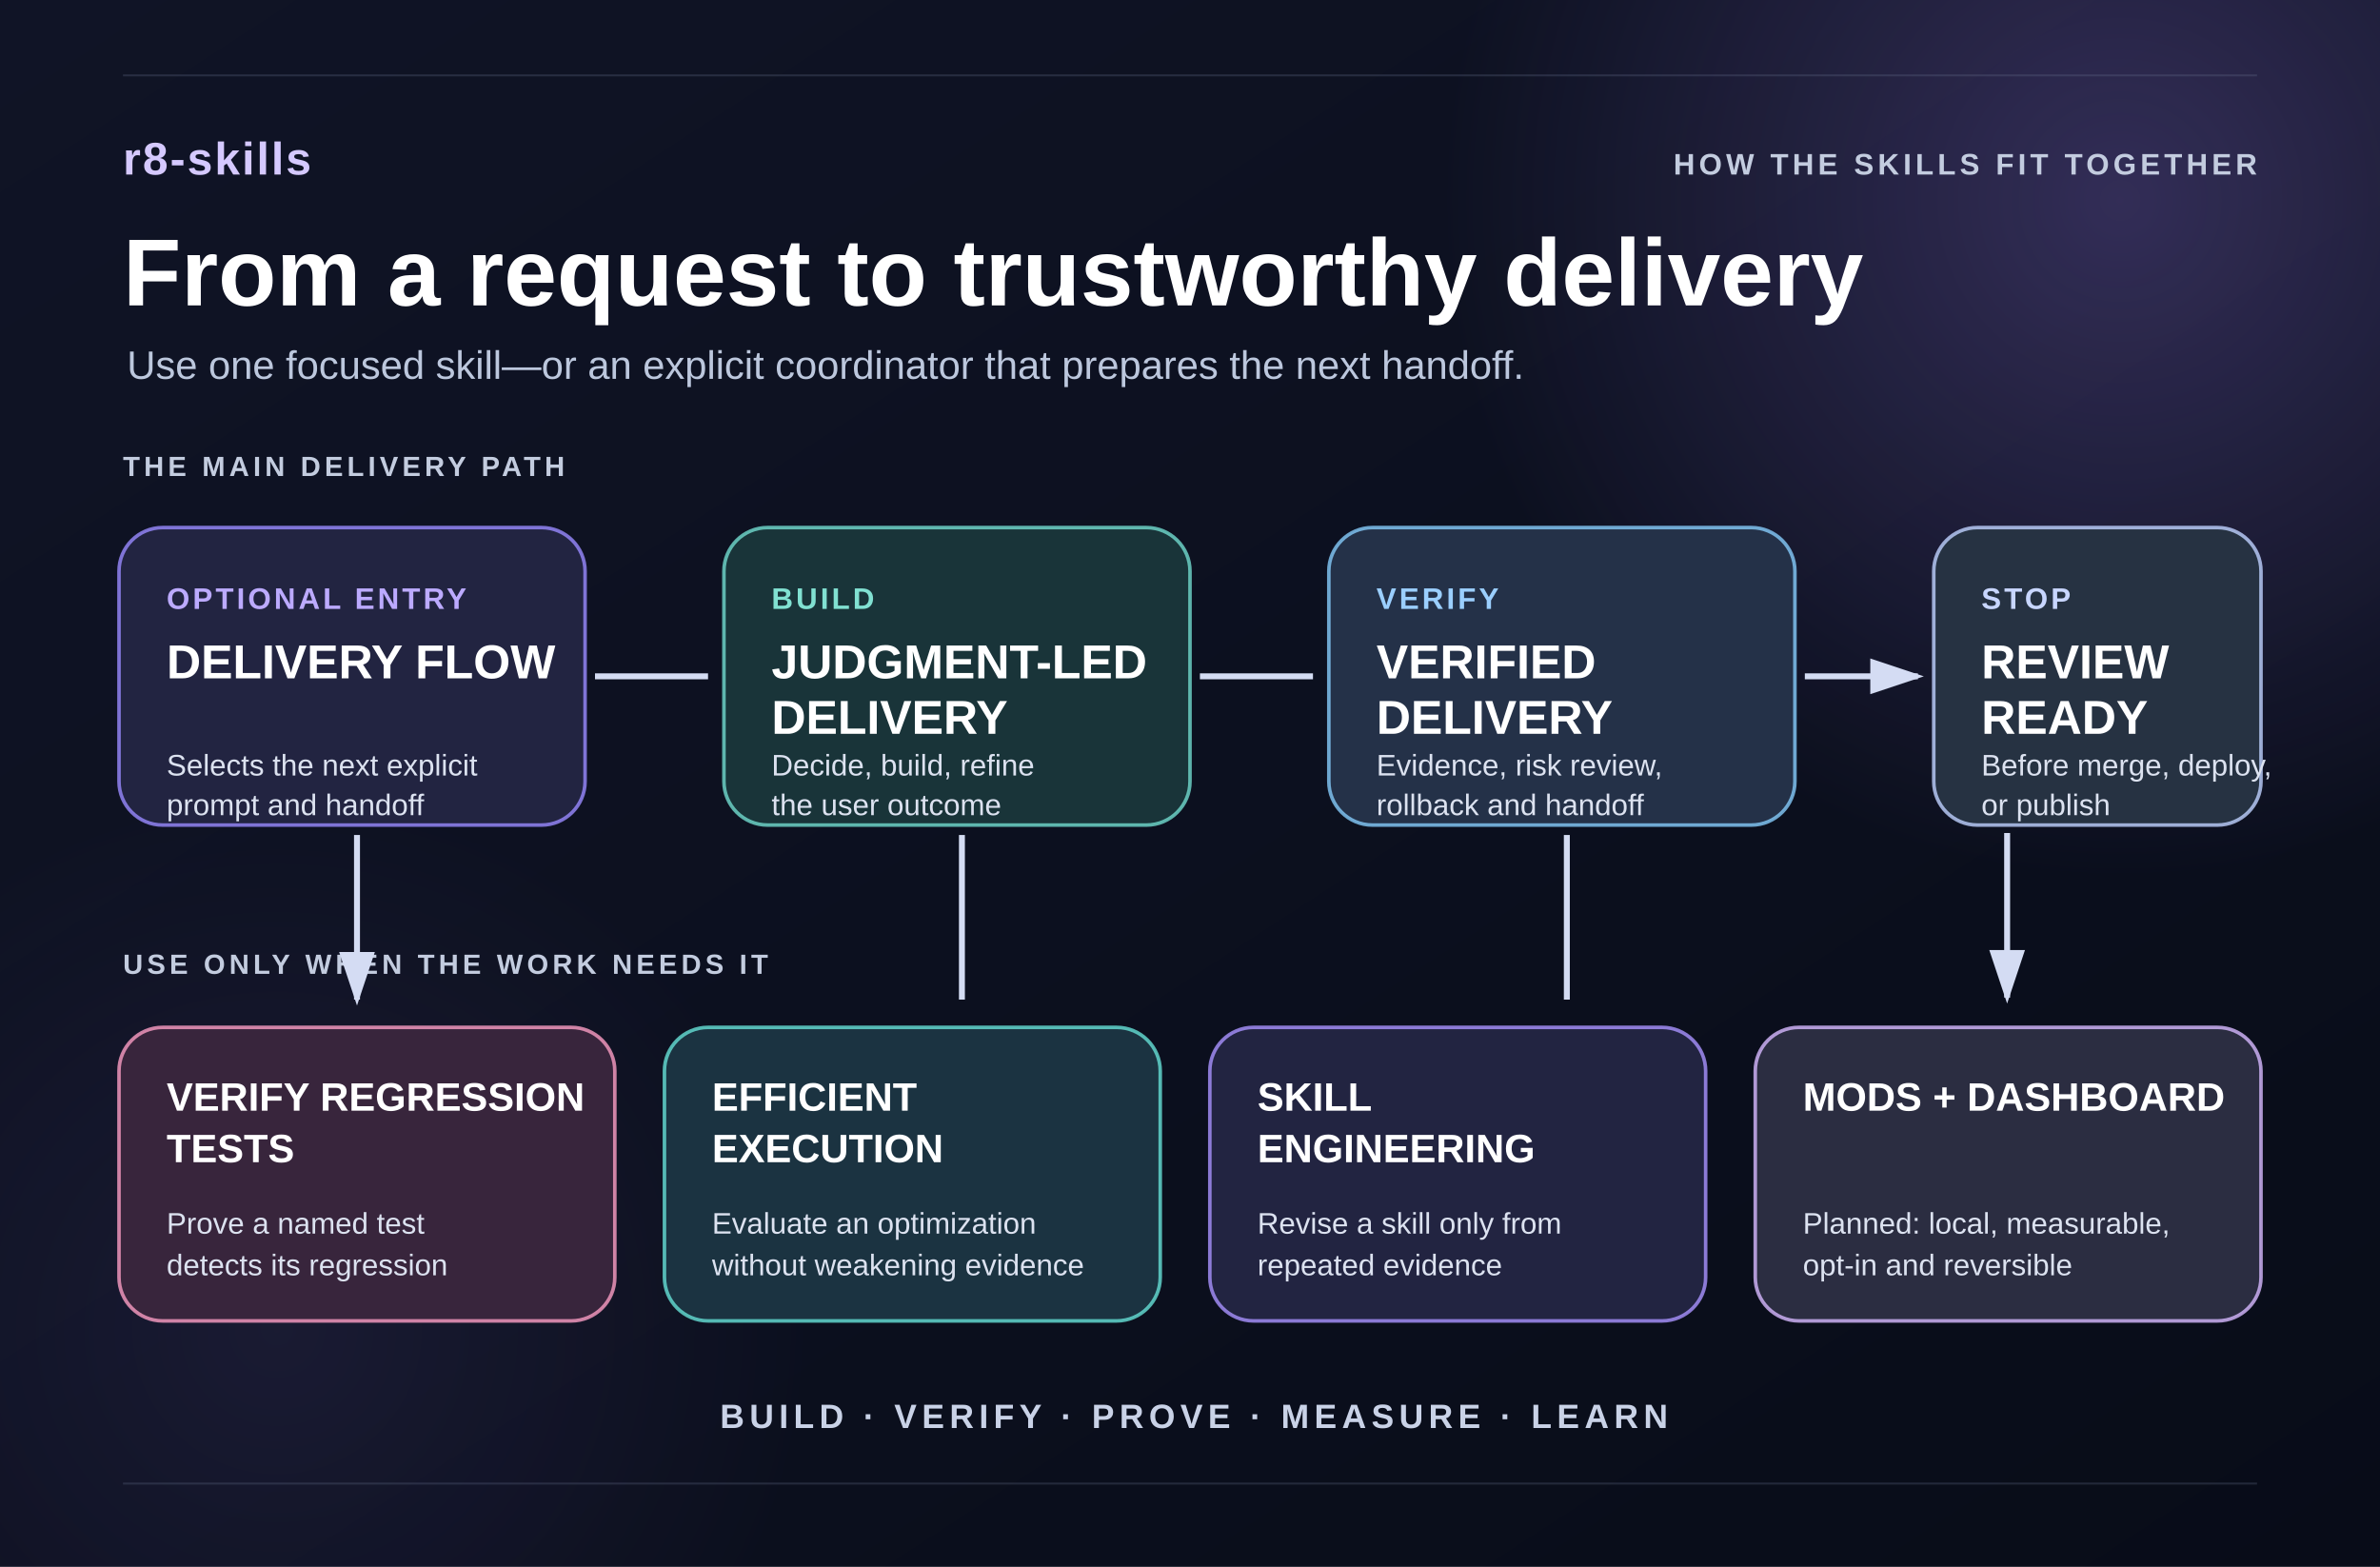
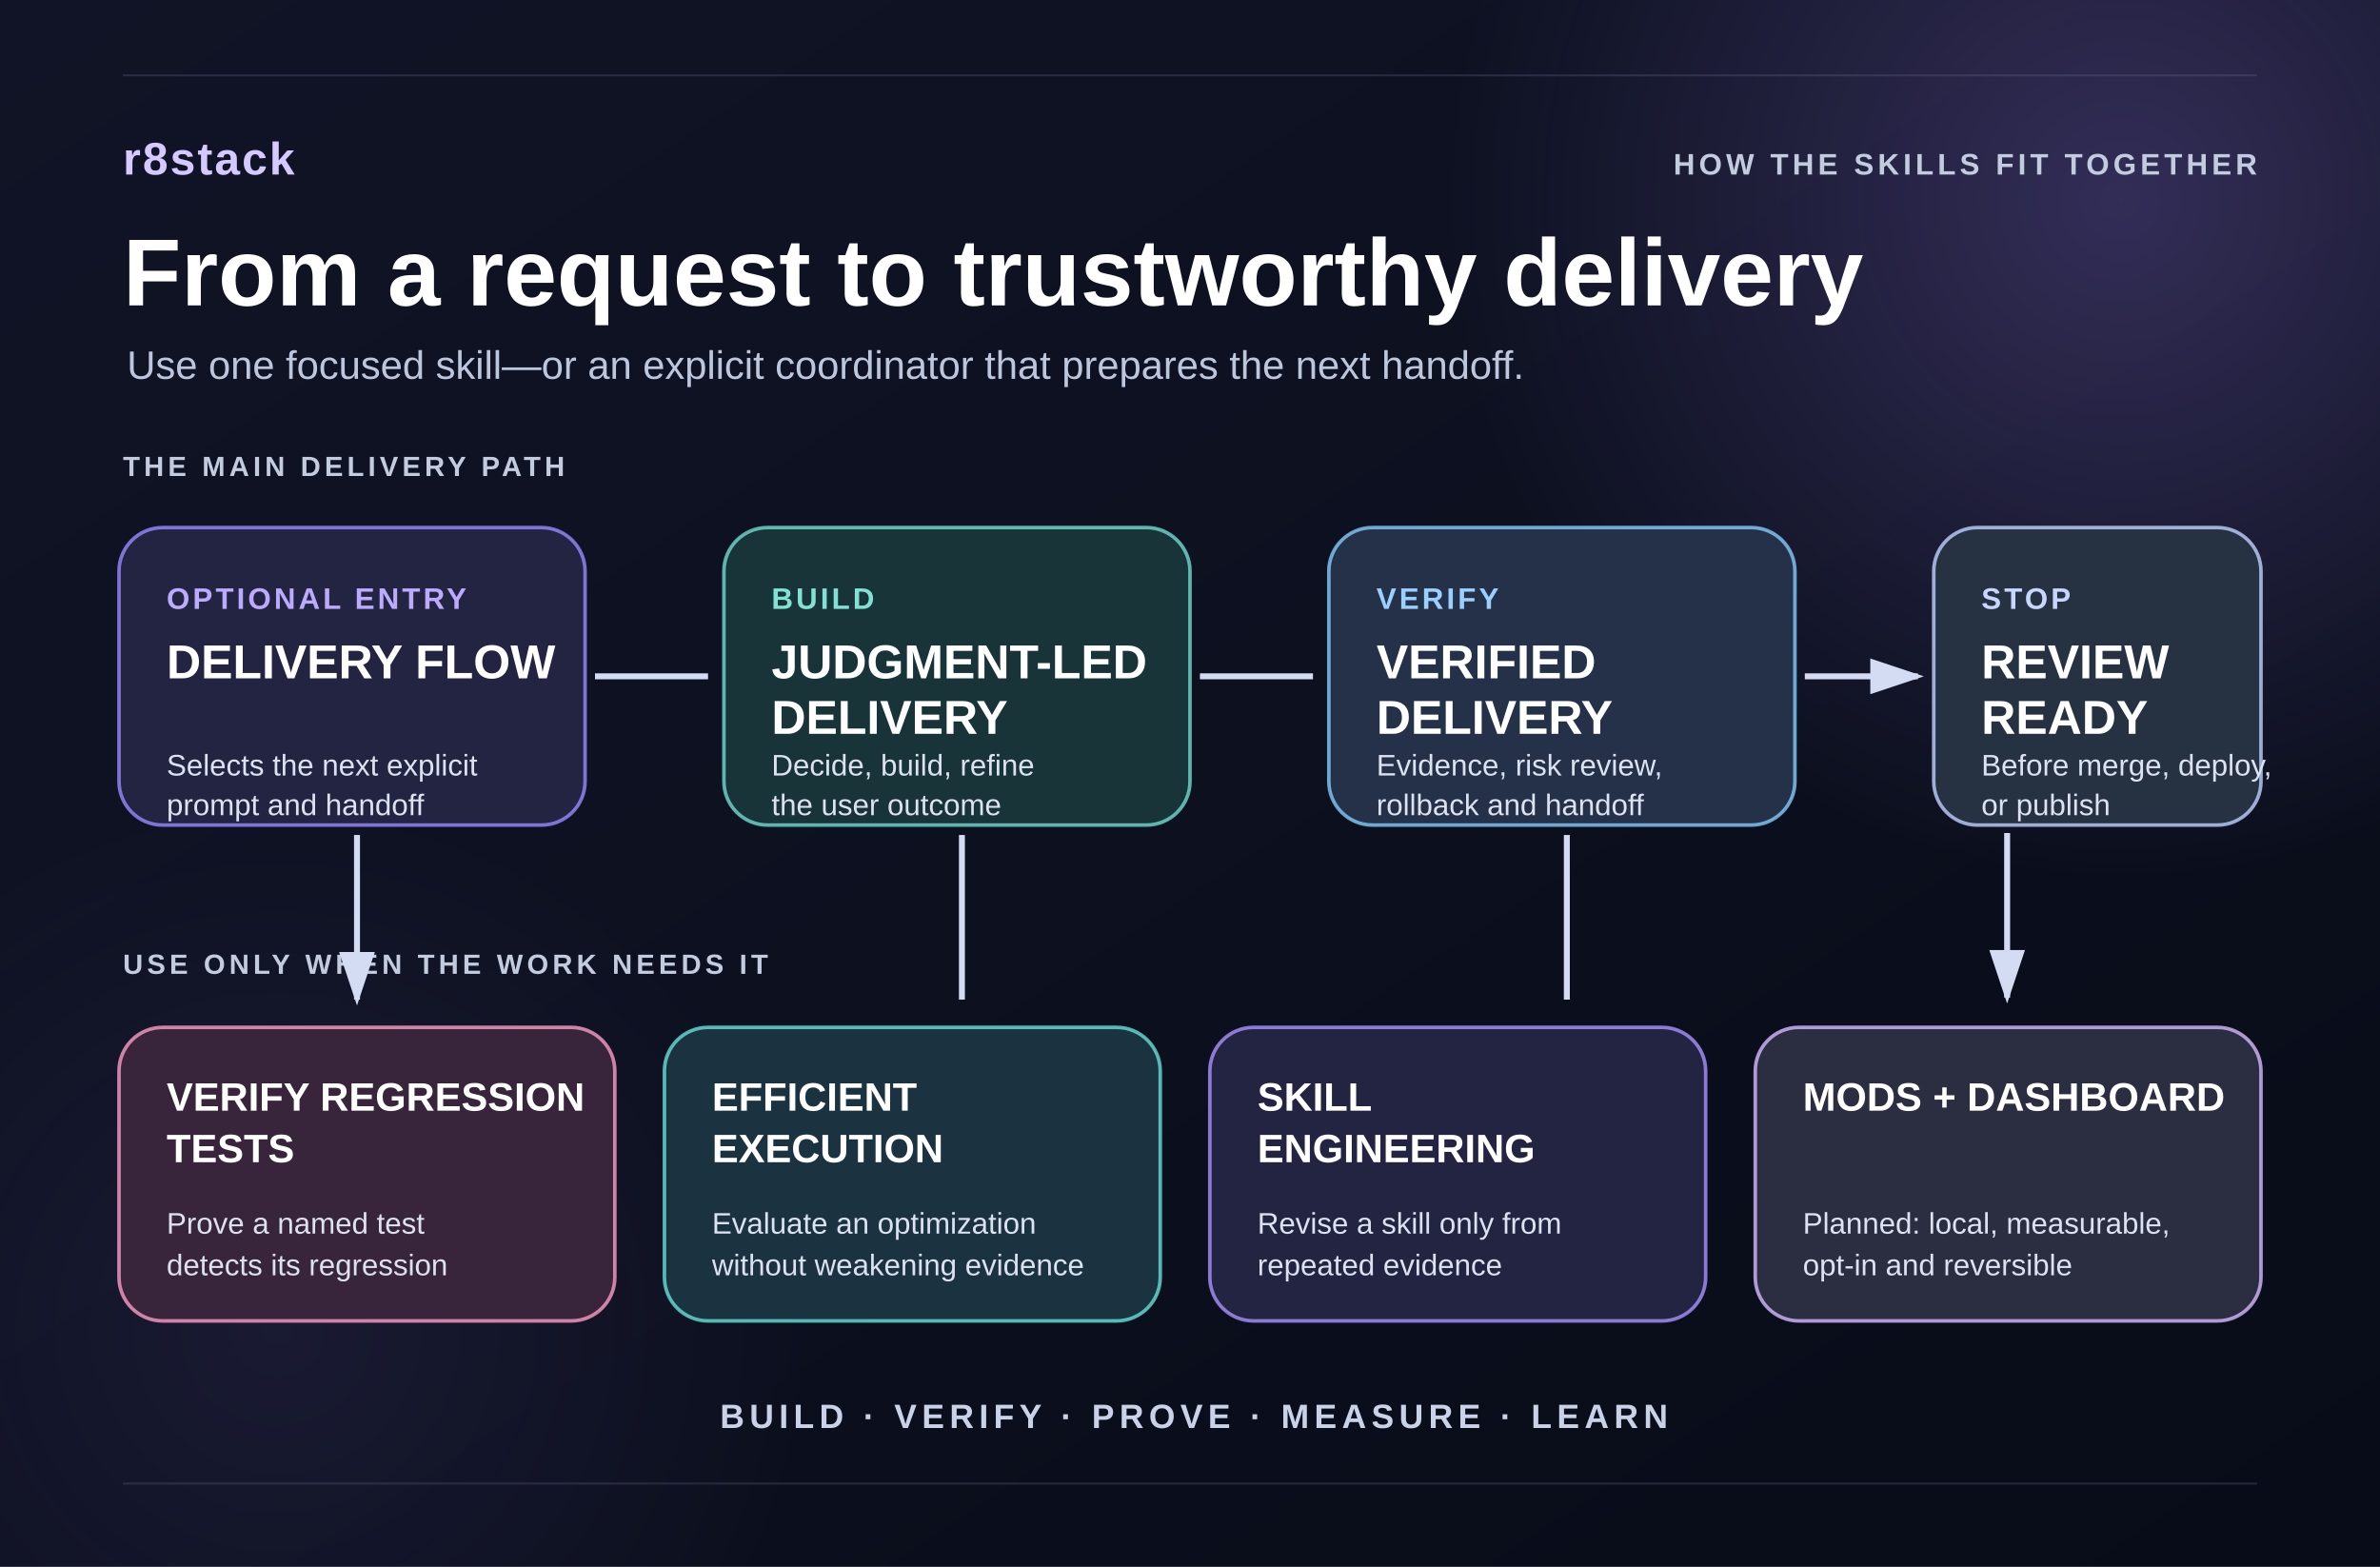
<svg xmlns="http://www.w3.org/2000/svg" viewBox="0 0 1200 790" width="1200" height="790" role="img" aria-labelledby="title description">
  <defs>
    <linearGradient id="background" x1="0" y1="0" x2="1" y2="1">
      <stop offset="0%" stop-color="#101426" />
      <stop offset="100%" stop-color="#080c18" />
    </linearGradient>
    <linearGradient id="edge" x1="0" y1="0" x2="1" y2="1">
      <stop offset="0%" stop-color="#a786ff" />
      <stop offset="50%" stop-color="#f692c8" />
      <stop offset="100%" stop-color="#65dfd6" />
    </linearGradient>
    <radialGradient id="glow">
      <stop offset="0%" stop-color="#a786ff" stop-opacity=".25" />
      <stop offset="100%" stop-color="#a786ff" stop-opacity="0" />
    </radialGradient>
    <marker id="arrow" markerWidth="10" markerHeight="10" refX="8" refY="3" orient="auto">
      <path d="M0 0L9 3L0 6Z" fill="#d4dcf3" />
    </marker>
  </defs>
  <rect width="1200" height="790" fill="url(#background)" />
  <circle cx="1070" cy="100" r="345" fill="url(#glow)" />
  <circle cx="140" cy="670" r="270" fill="url(#glow)" opacity=".35" />
  <path d="M62 38h1076M62 748h1076" stroke="#64708c" stroke-opacity=".28" />
-   <text x="62" y="88" fill="#d5c9ff" font-size="23" font-family="Arial,Helvetica,sans-serif" letter-spacing="1" font-weight="700">r8-skills</text>
+   <text x="62" y="88" fill="#d5c9ff" font-size="23" font-family="Arial,Helvetica,sans-serif" letter-spacing="1" font-weight="700">r8stack</text>
  <text x="1138" y="88" fill="#c3ccdf" text-anchor="end" font-size="15" font-family="Arial,Helvetica,sans-serif" letter-spacing="2" font-weight="700">HOW THE SKILLS FIT TOGETHER</text>
  <text x="62" y="154" fill="#ffffff" font-size="48" font-family="Arial,Helvetica,sans-serif" font-weight="800">From a request to trustworthy delivery</text>
  <text x="64" y="191" fill="#bcc7dd" font-size="20" font-family="Arial,Helvetica,sans-serif">Use one focused skill—or an explicit coordinator that prepares the next handoff.</text>
  <text x="62" y="240" fill="#c3ccdf" font-size="14" font-family="Arial,Helvetica,sans-serif" letter-spacing="2" font-weight="700">THE MAIN DELIVERY PATH</text>
  <g stroke-width="1.8">
    <rect x="60" y="266" width="235" height="150" rx="22" fill="#222441" stroke="#9889ff" stroke-opacity=".8" />
    <rect x="365" y="266" width="235" height="150" rx="22" fill="#193439" stroke="#71dbce" stroke-opacity=".8" />
    <rect x="670" y="266" width="235" height="150" rx="22" fill="#243148" stroke="#85cafa" stroke-opacity=".8" />
    <rect x="975" y="266" width="165" height="150" rx="22" fill="#263242" stroke="#bed1ff" stroke-opacity=".8" />
  </g>
  <g font-family="Arial,Helvetica,sans-serif" font-weight="800">
    <text x="84" y="307" fill="#bcaaff" font-size="15" letter-spacing="1.5">OPTIONAL ENTRY</text>
    <text x="84" y="342" fill="#fff" font-size="24">DELIVERY FLOW</text>
    <text x="389" y="307" fill="#81e1d2" font-size="15" letter-spacing="1.5">BUILD</text>
    <text x="389" y="342" fill="#fff" font-size="24">JUDGMENT-LED</text>
    <text x="389" y="370" fill="#fff" font-size="24">DELIVERY</text>
    <text x="694" y="307" fill="#9bcfff" font-size="15" letter-spacing="1.5">VERIFY</text>
    <text x="694" y="342" fill="#fff" font-size="24">VERIFIED</text>
    <text x="694" y="370" fill="#fff" font-size="24">DELIVERY</text>
    <text x="999" y="307" fill="#c8d6ff" font-size="15" letter-spacing="1.5">STOP</text>
    <text x="999" y="342" fill="#fff" font-size="24">REVIEW</text>
    <text x="999" y="370" fill="#fff" font-size="24">READY</text>
  </g>
  <g fill="#dce2f0" font-family="Arial,Helvetica,sans-serif" font-size="15">
    <text x="84" y="391">Selects the next explicit</text>
    <text x="84" y="411">prompt and handoff</text>
    <text x="389" y="391">Decide, build, refine</text>
    <text x="389" y="411">the user outcome</text>
    <text x="694" y="391">Evidence, risk review,</text>
    <text x="694" y="411">rollback and handoff</text>
    <text x="999" y="391">Before merge, deploy,</text>
    <text x="999" y="411">or publish</text>
  </g>
  <path d="M300 341h57M605 341h57M910 341h57" fill="none" stroke="#d4dcf3" stroke-width="3" marker-end="url(#arrow)" />
  <text x="62" y="491" fill="#c3ccdf" font-size="14" font-family="Arial,Helvetica,sans-serif" letter-spacing="2" font-weight="700">USE ONLY WHEN THE WORK NEEDS IT</text>
  <g stroke-width="1.8">
    <rect x="60" y="518" width="250" height="148" rx="22" fill="#38253c" stroke="#fa9cc3" stroke-opacity=".8" />
    <rect x="335" y="518" width="250" height="148" rx="22" fill="#1b3341" stroke="#65dfd6" stroke-opacity=".8" />
    <rect x="610" y="518" width="250" height="148" rx="22" fill="#222441" stroke="#a992ff" stroke-opacity=".8" />
    <rect x="885" y="518" width="255" height="148" rx="22" fill="#2b2d41" stroke="#d6b8ff" stroke-opacity=".8" />
  </g>
  <g fill="#fff" font-family="Arial,Helvetica,sans-serif" font-size="20" font-weight="800">
    <text x="84" y="560">VERIFY REGRESSION</text>
    <text x="84" y="586">TESTS</text>
    <text x="359" y="560">EFFICIENT</text>
    <text x="359" y="586">EXECUTION</text>
    <text x="634" y="560">SKILL</text>
    <text x="634" y="586">ENGINEERING</text>
    <text x="909" y="560">MODS + DASHBOARD</text>
  </g>
  <g fill="#dce2f0" font-family="Arial,Helvetica,sans-serif" font-size="15">
    <text x="84" y="622">Prove a named test</text>
    <text x="84" y="643">detects its regression</text>
    <text x="359" y="622">Evaluate an optimization</text>
    <text x="359" y="643">without weakening evidence</text>
    <text x="634" y="622">Revise a skill only from</text>
    <text x="634" y="643">repeated evidence</text>
    <text x="909" y="622">Planned: local, measurable,</text>
    <text x="909" y="643">opt-in and reversible</text>
  </g>
  <path d="M485 421v83M790 421v83M180 421v83" fill="none" stroke="#d4dcf3" stroke-width="3" marker-end="url(#arrow)" />
  <path d="M1012 420v83" fill="none" stroke="#d4dcf3" stroke-width="3" marker-end="url(#arrow)" />
  <text x="602" y="720" text-anchor="middle" fill="#c9d2e7" font-size="17" font-family="Arial,Helvetica,sans-serif" letter-spacing="2.6" font-weight="700">BUILD · VERIFY · PROVE · MEASURE · LEARN</text>
</svg>
